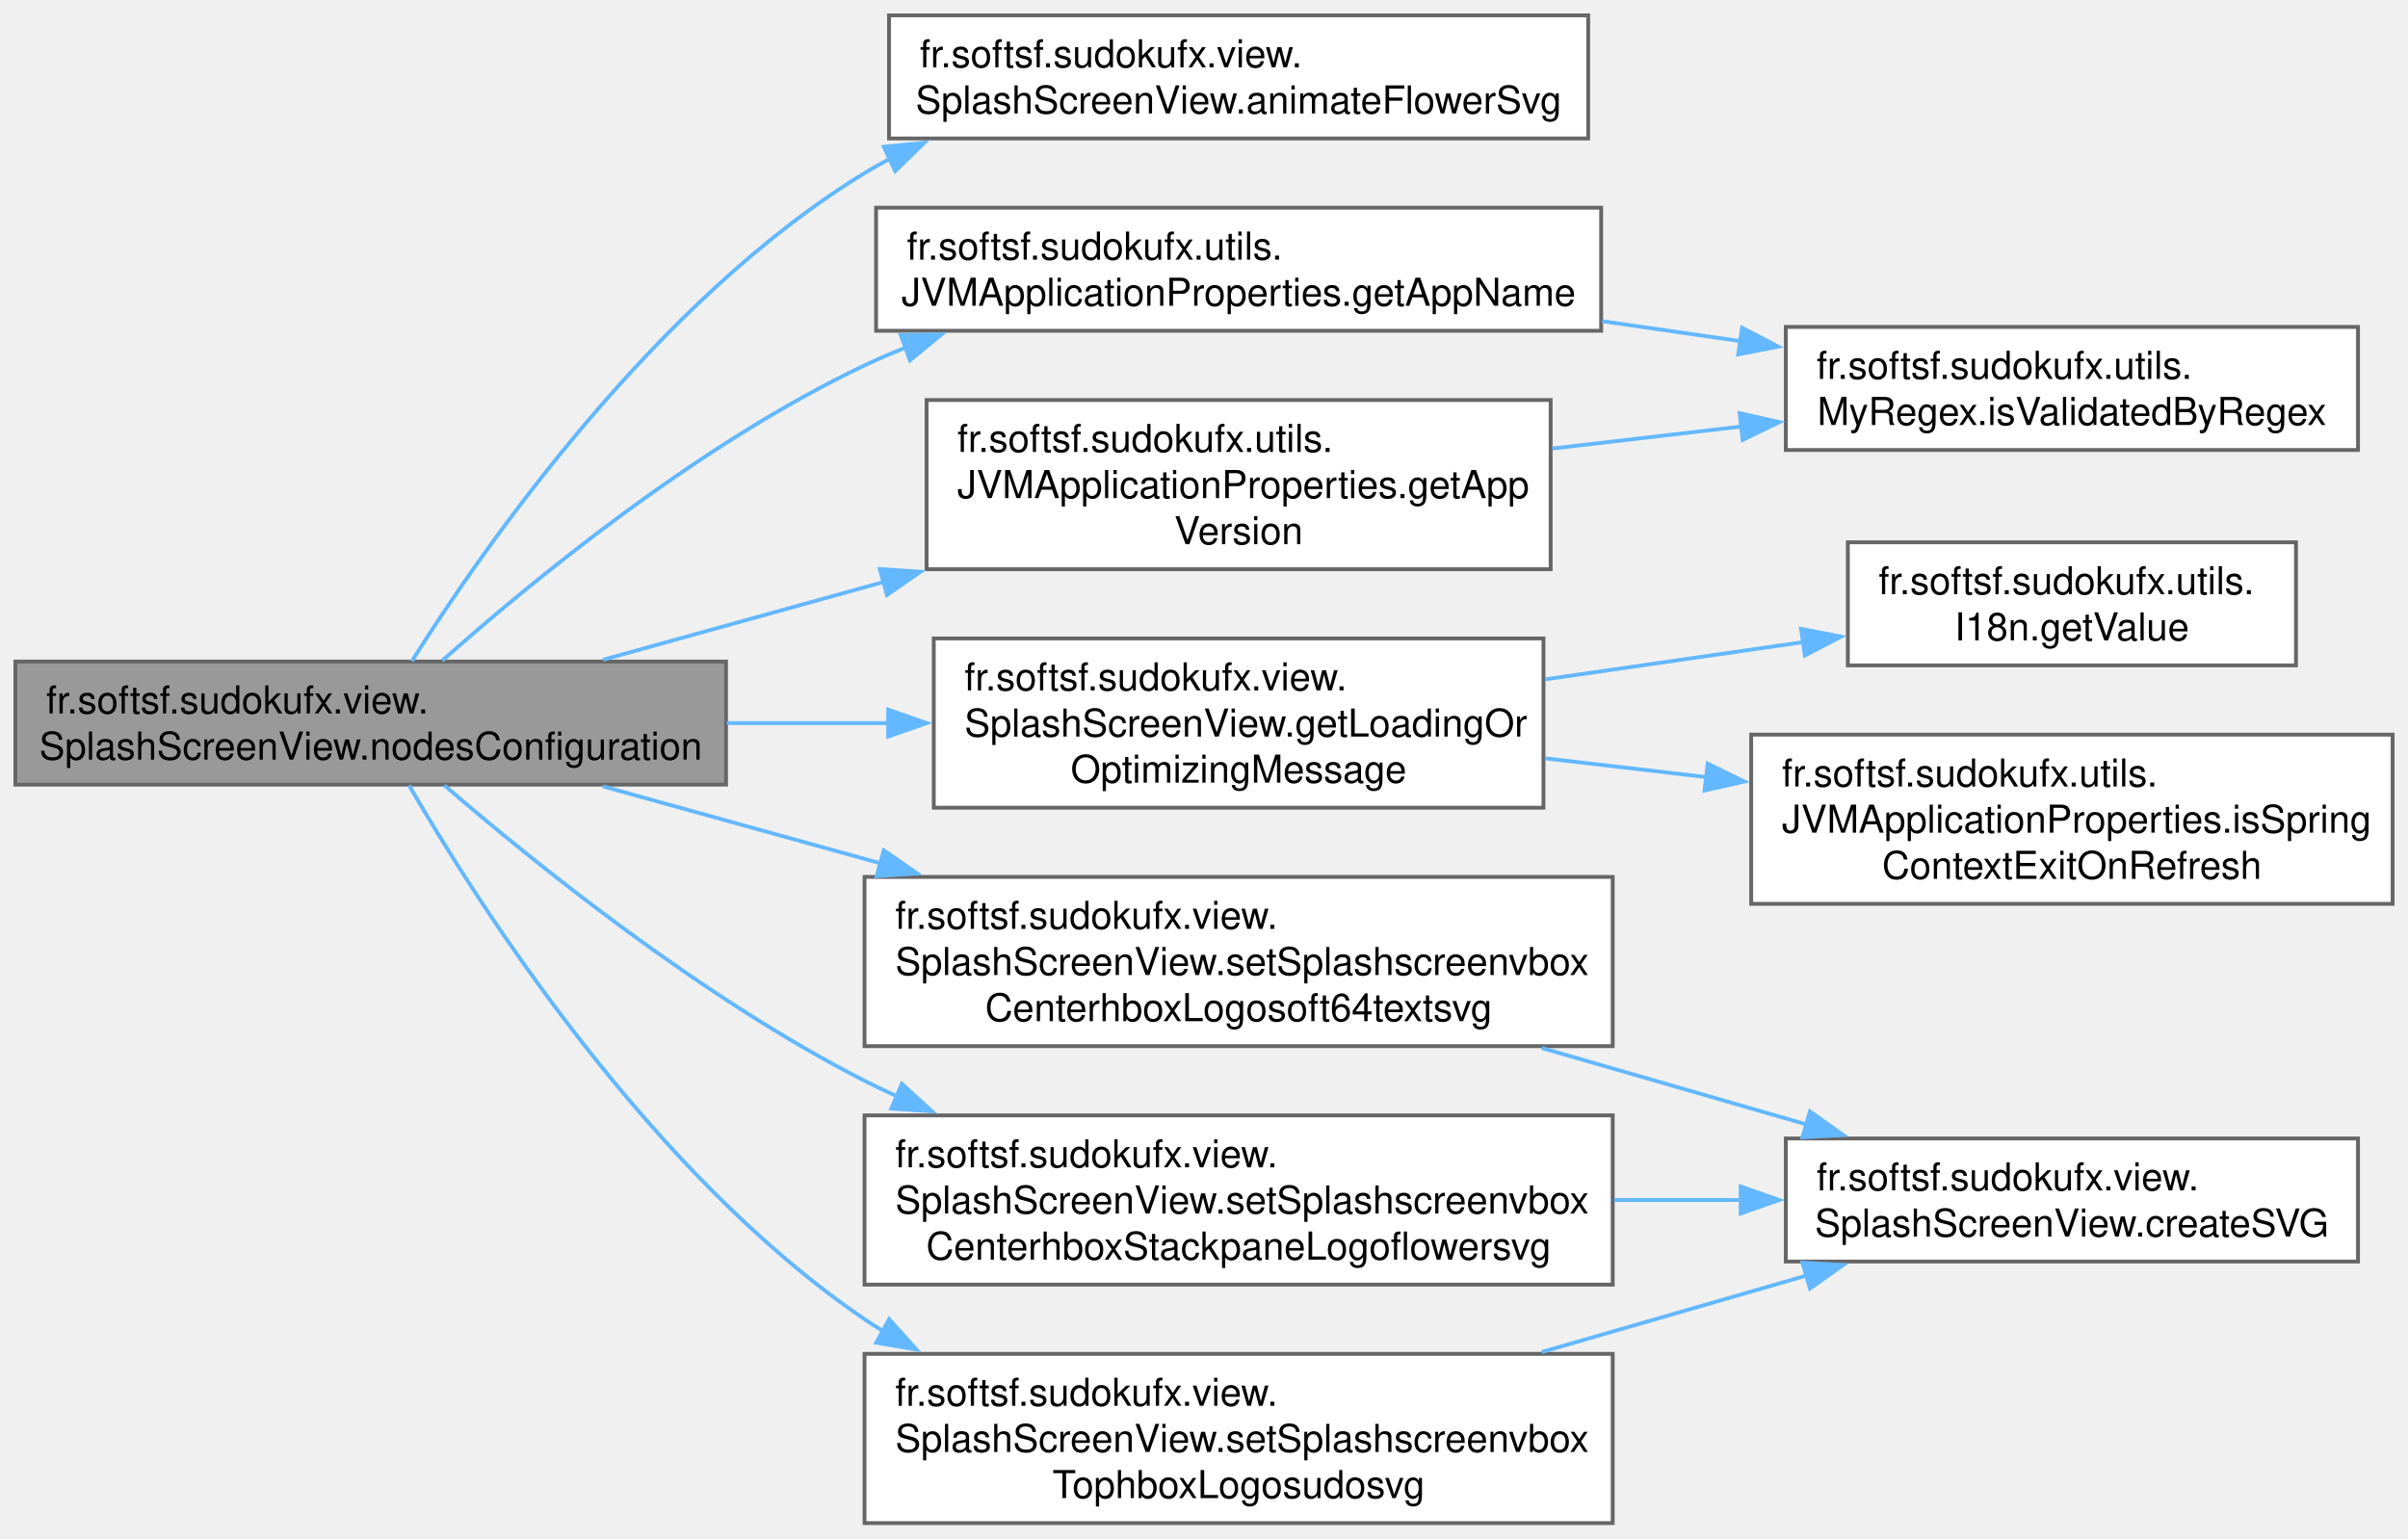
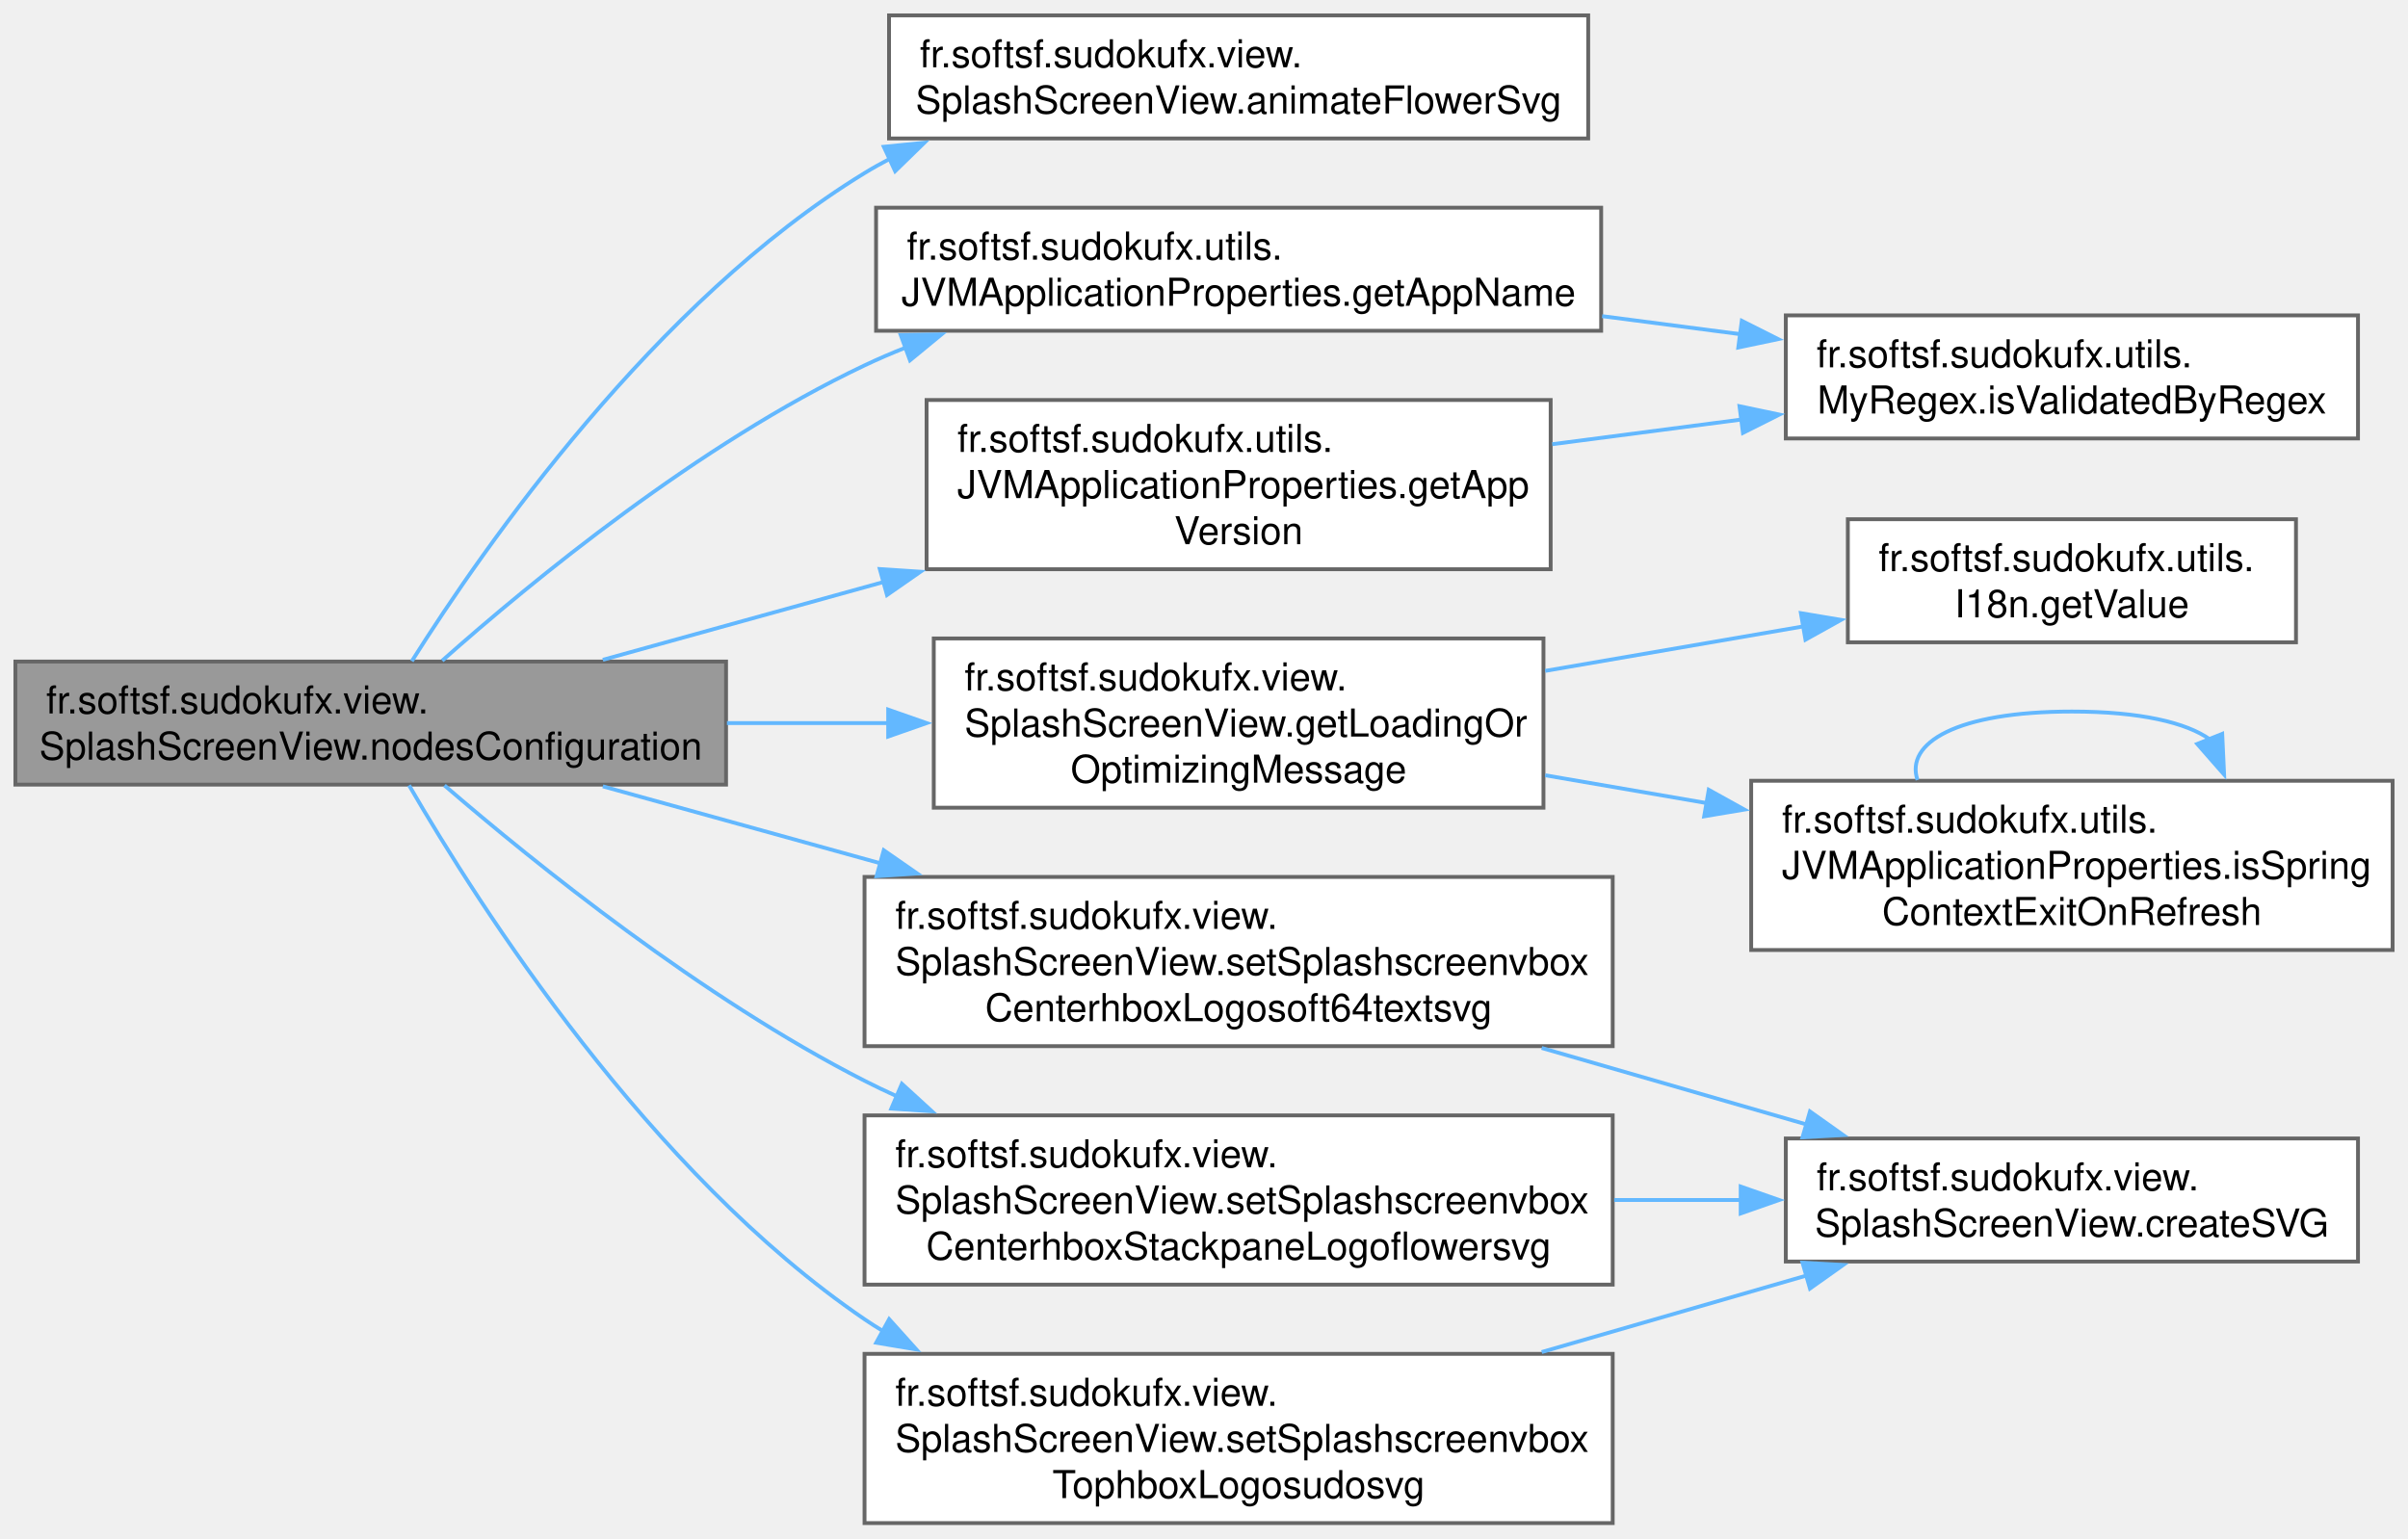
<svg xmlns="http://www.w3.org/2000/svg" xmlns:xlink="http://www.w3.org/1999/xlink" width="626pt" height="400pt" viewBox="0.00 0.00 626.00 400.00">
  <g id="graph0" class="graph" transform="scale(1 1) rotate(0) translate(4 396)">
    <g id="Node000001" class="node">
      <g id="a_Node000001">
        <a xlink:title="Configures the properties and styles of the UI nodes.">
          <polygon fill="#999999" stroke="#666666" points="184.75,-224 0,-224 0,-192 184.75,-192 184.75,-224" />
          <text text-anchor="start" x="8" y="-210.5" font-family="Helvetica,sans-Serif" font-size="10.00">fr.softsf.sudokufx.view.</text>
          <text text-anchor="middle" x="92.38" y="-198.5" font-family="Helvetica,sans-Serif" font-size="10.00">SplashScreenView.nodesConfiguration</text>
        </a>
      </g>
    </g>
    <g id="Node000002" class="node">
      <g id="a_Node000002">
        <a xlink:href="classfr_1_1softsf_1_1sudokufx_1_1view_1_1_splash_screen_view.html#a05ceacbaf9b2149100b85aa1915a98a2" target="_top" xlink:title="Animates the SVG flower.">
          <polygon fill="white" stroke="#666666" points="408.88,-392 227.12,-392 227.12,-360 408.88,-360 408.88,-392" />
          <text text-anchor="start" x="235.12" y="-378.5" font-family="Helvetica,sans-Serif" font-size="10.00">fr.softsf.sudokufx.view.</text>
          <text text-anchor="middle" x="318" y="-366.5" font-family="Helvetica,sans-Serif" font-size="10.00">SplashScreenView.animateFlowerSvg</text>
        </a>
      </g>
    </g>
    <g id="edge1_Node000001_Node000002" class="edge">
      <g id="a_edge1_Node000001_Node000002">
        <a xlink:title=" ">
          <path fill="none" stroke="#63b8ff" d="M103.06,-224.1C121.87,-253.92 166.28,-317.71 220.75,-351 222.9,-352.32 225.13,-353.56 227.4,-354.75" />
          <polygon fill="#63b8ff" stroke="#63b8ff" points="225.76,-357.84 236.3,-358.89 228.71,-351.5 225.76,-357.84" />
        </a>
      </g>
    </g>
    <g id="Node000003" class="node">
      <g id="a_Node000003">
        <a xlink:href="classfr_1_1softsf_1_1sudokufx_1_1utils_1_1_j_v_m_application_properties.html#a3c1aafe7e06f8e614ae7a2c249f364a6" target="_top" xlink:title="Retrieves the current application name from system properties.">
          <polygon fill="white" stroke="#666666" points="412.25,-342 223.75,-342 223.75,-310 412.25,-310 412.25,-342" />
          <text text-anchor="start" x="231.75" y="-328.5" font-family="Helvetica,sans-Serif" font-size="10.00">fr.softsf.sudokufx.utils.</text>
          <text text-anchor="middle" x="318" y="-316.5" font-family="Helvetica,sans-Serif" font-size="10.00">JVMApplicationProperties.getAppName</text>
        </a>
      </g>
    </g>
    <g id="edge2_Node000001_Node000003" class="edge">
      <g id="a_edge2_Node000001_Node000003">
        <a xlink:title=" ">
          <path fill="none" stroke="#63b8ff" d="M110.96,-224.23C134.32,-244.97 177.69,-280.6 220.75,-301 224.25,-302.66 227.87,-304.22 231.58,-305.68" />
          <polygon fill="#63b8ff" stroke="#63b8ff" points="230.16,-308.89 240.75,-309.05 232.57,-302.32 230.16,-308.89" />
        </a>
      </g>
    </g>
    <g id="Node000005" class="node">
      <g id="a_Node000005">
        <a xlink:href="classfr_1_1softsf_1_1sudokufx_1_1utils_1_1_j_v_m_application_properties.html#afd79a2aeab3fe69dbb2ace62b5eddf83" target="_top" xlink:title="Retrieves the current application version from system properties.">
          <polygon fill="white" stroke="#666666" points="399.12,-292 236.88,-292 236.88,-248 399.12,-248 399.12,-292" />
          <text text-anchor="start" x="244.88" y="-278.5" font-family="Helvetica,sans-Serif" font-size="10.00">fr.softsf.sudokufx.utils.</text>
          <text text-anchor="start" x="244.88" y="-266.5" font-family="Helvetica,sans-Serif" font-size="10.00">JVMApplicationProperties.getApp</text>
          <text text-anchor="middle" x="318" y="-254.5" font-family="Helvetica,sans-Serif" font-size="10.00">Version</text>
        </a>
      </g>
    </g>
    <g id="edge4_Node000001_Node000005" class="edge">
      <g id="a_edge4_Node000001_Node000005">
        <a xlink:title=" ">
          <path fill="none" stroke="#63b8ff" d="M152.72,-224.45C175.15,-230.67 201.22,-237.9 225.9,-244.74" />
          <polygon fill="#63b8ff" stroke="#63b8ff" points="224.72,-248.05 235.29,-247.35 226.59,-241.3 224.72,-248.05" />
        </a>
      </g>
    </g>
    <g id="Node000006" class="node">
      <g id="a_Node000006">
        <a xlink:href="classfr_1_1softsf_1_1sudokufx_1_1view_1_1_splash_screen_view.html#ad126ac2f2a90b2422490ca0d896fa398" target="_top" xlink:title="Retrieves a message indicating the current loading or optimizing state.">
          <polygon fill="white" stroke="#666666" points="397.25,-230 238.75,-230 238.75,-186 397.25,-186 397.25,-230" />
          <text text-anchor="start" x="246.75" y="-216.5" font-family="Helvetica,sans-Serif" font-size="10.00">fr.softsf.sudokufx.view.</text>
          <text text-anchor="start" x="246.75" y="-204.5" font-family="Helvetica,sans-Serif" font-size="10.00">SplashScreenView.getLoadingOr</text>
          <text text-anchor="middle" x="318" y="-192.5" font-family="Helvetica,sans-Serif" font-size="10.00">OptimizingMessage</text>
        </a>
      </g>
    </g>
    <g id="edge6_Node000001_Node000006" class="edge">
      <g id="a_edge6_Node000001_Node000006">
        <a xlink:title=" ">
          <path fill="none" stroke="#63b8ff" d="M184.98,-208C198.83,-208 213.11,-208 226.93,-208" />
          <polygon fill="#63b8ff" stroke="#63b8ff" points="226.9,-211.5 236.9,-208 226.9,-204.5 226.9,-211.5" />
        </a>
      </g>
    </g>
    <g id="Node000009" class="node">
      <g id="a_Node000009">
        <a xlink:href="classfr_1_1softsf_1_1sudokufx_1_1view_1_1_splash_screen_view.html#aafe300850c83d75b03d338a68d19c892" target="_top" xlink:title="Sets up the SVG for the Soft64 text logo in the center of the splash screen.">
          <polygon fill="white" stroke="#666666" points="415.25,-168 220.75,-168 220.75,-124 415.25,-124 415.25,-168" />
          <text text-anchor="start" x="228.75" y="-154.5" font-family="Helvetica,sans-Serif" font-size="10.00">fr.softsf.sudokufx.view.</text>
          <text text-anchor="start" x="228.75" y="-142.5" font-family="Helvetica,sans-Serif" font-size="10.00">SplashScreenView.setSplashscreenvbox</text>
          <text text-anchor="middle" x="318" y="-130.5" font-family="Helvetica,sans-Serif" font-size="10.00">CenterhboxLogosoft64textsvg</text>
        </a>
      </g>
    </g>
-     <g id="edge9_Node000001_Node000009" class="edge">
-       <g id="a_edge9_Node000001_Node000009">
+     <g id="edge10_Node000001_Node000009" class="edge">
+       <g id="a_edge10_Node000001_Node000009">
        <a xlink:title=" ">
          <path fill="none" stroke="#63b8ff" d="M152.72,-191.55C174.82,-185.42 200.46,-178.31 224.82,-171.56" />
          <polygon fill="#63b8ff" stroke="#63b8ff" points="225.75,-174.93 234.45,-168.89 223.88,-168.19 225.75,-174.93" />
        </a>
      </g>
    </g>
    <g id="Node000011" class="node">
      <g id="a_Node000011">
        <a xlink:href="classfr_1_1softsf_1_1sudokufx_1_1view_1_1_splash_screen_view.html#a762ac1d676ca1be22b521cd731b8d9ba" target="_top" xlink:title="Sets up the SVG for the flower logo in the center of the splash screen.">
          <polygon fill="white" stroke="#666666" points="415.25,-106 220.75,-106 220.75,-62 415.25,-62 415.25,-106" />
          <text text-anchor="start" x="228.75" y="-92.5" font-family="Helvetica,sans-Serif" font-size="10.00">fr.softsf.sudokufx.view.</text>
          <text text-anchor="start" x="228.75" y="-80.5" font-family="Helvetica,sans-Serif" font-size="10.00">SplashScreenView.setSplashscreenvbox</text>
          <text text-anchor="middle" x="318" y="-68.5" font-family="Helvetica,sans-Serif" font-size="10.00">CenterhboxStackpaneLogoflowersvg</text>
        </a>
      </g>
    </g>
-     <g id="edge11_Node000001_Node000011" class="edge">
-       <g id="a_edge11_Node000001_Node000011">
+     <g id="edge12_Node000001_Node000011" class="edge">
+       <g id="a_edge12_Node000001_Node000011">
        <a xlink:title=" ">
          <path fill="none" stroke="#63b8ff" d="M111.55,-191.79C135.21,-171.41 178.54,-136.5 220.75,-115 223.48,-113.61 226.28,-112.27 229.14,-110.97" />
          <polygon fill="#63b8ff" stroke="#63b8ff" points="230.46,-114.21 238.28,-107.06 227.71,-107.77 230.46,-114.21" />
        </a>
      </g>
    </g>
    <g id="Node000012" class="node">
      <g id="a_Node000012">
        <a xlink:href="classfr_1_1softsf_1_1sudokufx_1_1view_1_1_splash_screen_view.html#a53ead1ea80a08e06c15ae42ae101fcdf" target="_top" xlink:title="Sets up the SVG for the Sudoku logo in the top section of the splash screen.">
          <polygon fill="white" stroke="#666666" points="415.25,-44 220.75,-44 220.75,0 415.25,0 415.25,-44" />
          <text text-anchor="start" x="228.75" y="-30.5" font-family="Helvetica,sans-Serif" font-size="10.00">fr.softsf.sudokufx.view.</text>
          <text text-anchor="start" x="228.75" y="-18.5" font-family="Helvetica,sans-Serif" font-size="10.00">SplashScreenView.setSplashscreenvbox</text>
          <text text-anchor="middle" x="318" y="-6.5" font-family="Helvetica,sans-Serif" font-size="10.00">TophboxLogosudosvg</text>
        </a>
      </g>
    </g>
-     <g id="edge13_Node000001_Node000012" class="edge">
-       <g id="a_edge13_Node000001_Node000012">
+     <g id="edge14_Node000001_Node000012" class="edge">
+       <g id="a_edge14_Node000001_Node000012">
        <a xlink:title=" ">
          <path fill="none" stroke="#63b8ff" d="M102.34,-191.82C120.54,-160.42 164.88,-91 220.75,-53 222.35,-51.91 223.98,-50.86 225.66,-49.85" />
          <polygon fill="#63b8ff" stroke="#63b8ff" points="227.15,-53.02 234.23,-45.14 223.78,-46.89 227.15,-53.02" />
        </a>
      </g>
    </g>
    <g id="Node000004" class="node">
      <g id="a_Node000004">
        <a xlink:href="classfr_1_1softsf_1_1sudokufx_1_1utils_1_1_my_regex.html#a981702b076ee54a416d676b6f7a182fc" target="_top" xlink:title="Validates a given text against a specified regular expression.">
-           <polygon fill="white" stroke="#666666" points="609,-311 460.25,-311 460.25,-279 609,-279 609,-311" />
-           <text text-anchor="start" x="468.25" y="-297.5" font-family="Helvetica,sans-Serif" font-size="10.00">fr.softsf.sudokufx.utils.</text>
-           <text text-anchor="middle" x="534.62" y="-285.5" font-family="Helvetica,sans-Serif" font-size="10.00">MyRegex.isValidatedByRegex</text>
+           <polygon fill="white" stroke="#666666" points="609,-314 460.25,-314 460.25,-282 609,-282 609,-314" />
+           <text text-anchor="start" x="468.25" y="-300.5" font-family="Helvetica,sans-Serif" font-size="10.00">fr.softsf.sudokufx.utils.</text>
+           <text text-anchor="middle" x="534.62" y="-288.5" font-family="Helvetica,sans-Serif" font-size="10.00">MyRegex.isValidatedByRegex</text>
        </a>
      </g>
    </g>
    <g id="edge3_Node000003_Node000004" class="edge">
      <g id="a_edge3_Node000003_Node000004">
        <a xlink:title=" ">
-           <path fill="none" stroke="#63b8ff" d="M412.51,-312.49C424.5,-310.76 436.72,-309 448.56,-307.29" />
-           <polygon fill="#63b8ff" stroke="#63b8ff" points="448.88,-310.78 458.27,-305.88 447.88,-303.85 448.88,-310.78" />
+           <path fill="none" stroke="#63b8ff" d="M412.51,-313.8C424.5,-312.24 436.72,-310.64 448.56,-309.1" />
+           <polygon fill="#63b8ff" stroke="#63b8ff" points="448.81,-312.59 458.27,-307.83 447.9,-305.65 448.81,-312.59" />
        </a>
      </g>
    </g>
    <g id="edge5_Node000005_Node000004" class="edge">
      <g id="a_edge5_Node000005_Node000004">
        <a xlink:title=" ">
-           <path fill="none" stroke="#63b8ff" d="M399.53,-279.38C415.67,-281.26 432.67,-283.24 448.95,-285.14" />
-           <polygon fill="#63b8ff" stroke="#63b8ff" points="448.24,-288.58 458.58,-286.26 449.05,-281.62 448.24,-288.58" />
+           <path fill="none" stroke="#63b8ff" d="M399.53,-280.51C415.67,-282.61 432.67,-284.83 448.95,-286.95" />
+           <polygon fill="#63b8ff" stroke="#63b8ff" points="448.21,-290.39 458.58,-288.21 449.11,-283.45 448.21,-290.39" />
        </a>
      </g>
    </g>
    <g id="Node000007" class="node">
      <g id="a_Node000007">
        <a xlink:href="classfr_1_1softsf_1_1sudokufx_1_1utils_1_1_i18n.html#a7095fa285a498c3f20bf33488a69d22c" target="_top" xlink:title="Retrieves the localized string value for a given key.">
-           <polygon fill="white" stroke="#666666" points="592.88,-255 476.38,-255 476.38,-223 592.88,-223 592.88,-255" />
-           <text text-anchor="start" x="484.38" y="-241.5" font-family="Helvetica,sans-Serif" font-size="10.00">fr.softsf.sudokufx.utils.</text>
-           <text text-anchor="middle" x="534.62" y="-229.5" font-family="Helvetica,sans-Serif" font-size="10.00">I18n.getValue</text>
+           <polygon fill="white" stroke="#666666" points="592.88,-261 476.38,-261 476.38,-229 592.88,-229 592.88,-261" />
+           <text text-anchor="start" x="484.38" y="-247.5" font-family="Helvetica,sans-Serif" font-size="10.00">fr.softsf.sudokufx.utils.</text>
+           <text text-anchor="middle" x="534.62" y="-235.5" font-family="Helvetica,sans-Serif" font-size="10.00">I18n.getValue</text>
        </a>
      </g>
    </g>
    <g id="edge7_Node000006_Node000007" class="edge">
      <g id="a_edge7_Node000006_Node000007">
        <a xlink:title=" ">
-           <path fill="none" stroke="#63b8ff" d="M397.7,-219.37C419.71,-222.55 443.44,-225.97 464.83,-229.06" />
-           <polygon fill="#63b8ff" stroke="#63b8ff" points="464.21,-232.51 474.61,-230.48 465.21,-225.58 464.21,-232.51" />
+           <path fill="none" stroke="#63b8ff" d="M397.7,-221.57C419.71,-225.36 443.44,-229.45 464.83,-233.14" />
+           <polygon fill="#63b8ff" stroke="#63b8ff" points="464.17,-236.58 474.62,-234.83 465.36,-229.68 464.17,-236.58" />
        </a>
      </g>
    </g>
    <g id="Node000008" class="node">
      <g id="a_Node000008">
-         <a xlink:href="classfr_1_1softsf_1_1sudokufx_1_1utils_1_1_j_v_m_application_properties.html#a7d07880db5617906582d43a95925ba8d" target="_top" xlink:title="Checks if the Spring context should exit on refresh.">
-           <polygon fill="white" stroke="#666666" points="618,-205 451.25,-205 451.25,-161 618,-161 618,-205" />
-           <text text-anchor="start" x="459.25" y="-191.5" font-family="Helvetica,sans-Serif" font-size="10.00">fr.softsf.sudokufx.utils.</text>
-           <text text-anchor="start" x="459.25" y="-179.5" font-family="Helvetica,sans-Serif" font-size="10.00">JVMApplicationProperties.isSpring</text>
-           <text text-anchor="middle" x="534.62" y="-167.5" font-family="Helvetica,sans-Serif" font-size="10.00">ContextExitOnRefresh</text>
+         <a xlink:href="classfr_1_1softsf_1_1sudokufx_1_1utils_1_1_j_v_m_application_properties.html#a7d07880db5617906582d43a95925ba8d" target="_top" xlink:title="Determines if the Spring context should exit on refresh.">
+           <polygon fill="white" stroke="#666666" points="618,-193 451.25,-193 451.25,-149 618,-149 618,-193" />
+           <text text-anchor="start" x="459.25" y="-179.5" font-family="Helvetica,sans-Serif" font-size="10.00">fr.softsf.sudokufx.utils.</text>
+           <text text-anchor="start" x="459.25" y="-167.5" font-family="Helvetica,sans-Serif" font-size="10.00">JVMApplicationProperties.isSpring</text>
+           <text text-anchor="middle" x="534.62" y="-155.5" font-family="Helvetica,sans-Serif" font-size="10.00">ContextExitOnRefresh</text>
        </a>
      </g>
    </g>
    <g id="edge8_Node000006_Node000008" class="edge">
      <g id="a_edge8_Node000006_Node000008">
        <a xlink:title=" ">
-           <path fill="none" stroke="#63b8ff" d="M397.7,-198.83C411.39,-197.24 425.75,-195.57 439.79,-193.93" />
-           <polygon fill="#63b8ff" stroke="#63b8ff" points="439.94,-197.44 449.47,-192.8 439.13,-190.48 439.94,-197.44" />
+           <path fill="none" stroke="#63b8ff" d="M397.7,-194.43C411.39,-192.07 425.75,-189.6 439.79,-187.18" />
+           <polygon fill="#63b8ff" stroke="#63b8ff" points="440.22,-190.65 449.48,-185.51 439.03,-183.76 440.22,-190.65" />
+         </a>
+       </g>
+     </g>
+     <g id="edge9_Node000008_Node000008" class="edge">
+       <g id="a_edge9_Node000008_Node000008">
+         <a xlink:title=" ">
+           <path fill="none" stroke="#63b8ff" d="M494.49,-193.21C491.21,-202.8 504.59,-211 534.62,-211 552.46,-211 564.42,-208.11 570.51,-203.75" />
+           <polygon fill="#63b8ff" stroke="#63b8ff" points="573.7,-205.2 574.19,-194.62 567.21,-202.58 573.7,-205.2" />
        </a>
      </g>
    </g>
    <g id="Node000010" class="node">
      <g id="a_Node000010">
        <a xlink:href="classfr_1_1softsf_1_1sudokufx_1_1view_1_1_splash_screen_view.html#a5d7017836e704c8e6db24f7d677041ba" target="_top" xlink:title="Creates an SVG shape and applies it to a Region.">
          <polygon fill="white" stroke="#666666" points="609,-100 460.25,-100 460.25,-68 609,-68 609,-100" />
          <text text-anchor="start" x="468.25" y="-86.5" font-family="Helvetica,sans-Serif" font-size="10.00">fr.softsf.sudokufx.view.</text>
          <text text-anchor="middle" x="534.62" y="-74.5" font-family="Helvetica,sans-Serif" font-size="10.00">SplashScreenView.createSVG</text>
        </a>
      </g>
    </g>
-     <g id="edge10_Node000009_Node000010" class="edge">
-       <g id="a_edge10_Node000009_Node000010">
+     <g id="edge11_Node000009_Node000010" class="edge">
+       <g id="a_edge11_Node000009_Node000010">
        <a xlink:title=" ">
          <path fill="none" stroke="#63b8ff" d="M396.79,-123.53C419.37,-117.01 443.83,-109.94 465.75,-103.61" />
          <polygon fill="#63b8ff" stroke="#63b8ff" points="466.53,-107.02 475.17,-100.89 464.59,-100.3 466.53,-107.02" />
        </a>
      </g>
    </g>
-     <g id="edge12_Node000011_Node000010" class="edge">
-       <g id="a_edge12_Node000011_Node000010">
+     <g id="edge13_Node000011_Node000010" class="edge">
+       <g id="a_edge13_Node000011_Node000010">
        <a xlink:title=" ">
          <path fill="none" stroke="#63b8ff" d="M415.64,-84C426.7,-84 437.92,-84 448.82,-84" />
          <polygon fill="#63b8ff" stroke="#63b8ff" points="448.52,-87.5 458.52,-84 448.52,-80.5 448.52,-87.5" />
        </a>
      </g>
    </g>
-     <g id="edge14_Node000012_Node000010" class="edge">
-       <g id="a_edge14_Node000012_Node000010">
+     <g id="edge15_Node000012_Node000010" class="edge">
+       <g id="a_edge15_Node000012_Node000010">
        <a xlink:title=" ">
          <path fill="none" stroke="#63b8ff" d="M396.79,-44.47C419.37,-50.99 443.83,-58.06 465.75,-64.39" />
          <polygon fill="#63b8ff" stroke="#63b8ff" points="464.59,-67.7 475.17,-67.11 466.53,-60.98 464.59,-67.7" />
        </a>
      </g>
    </g>
  </g>
</svg>
